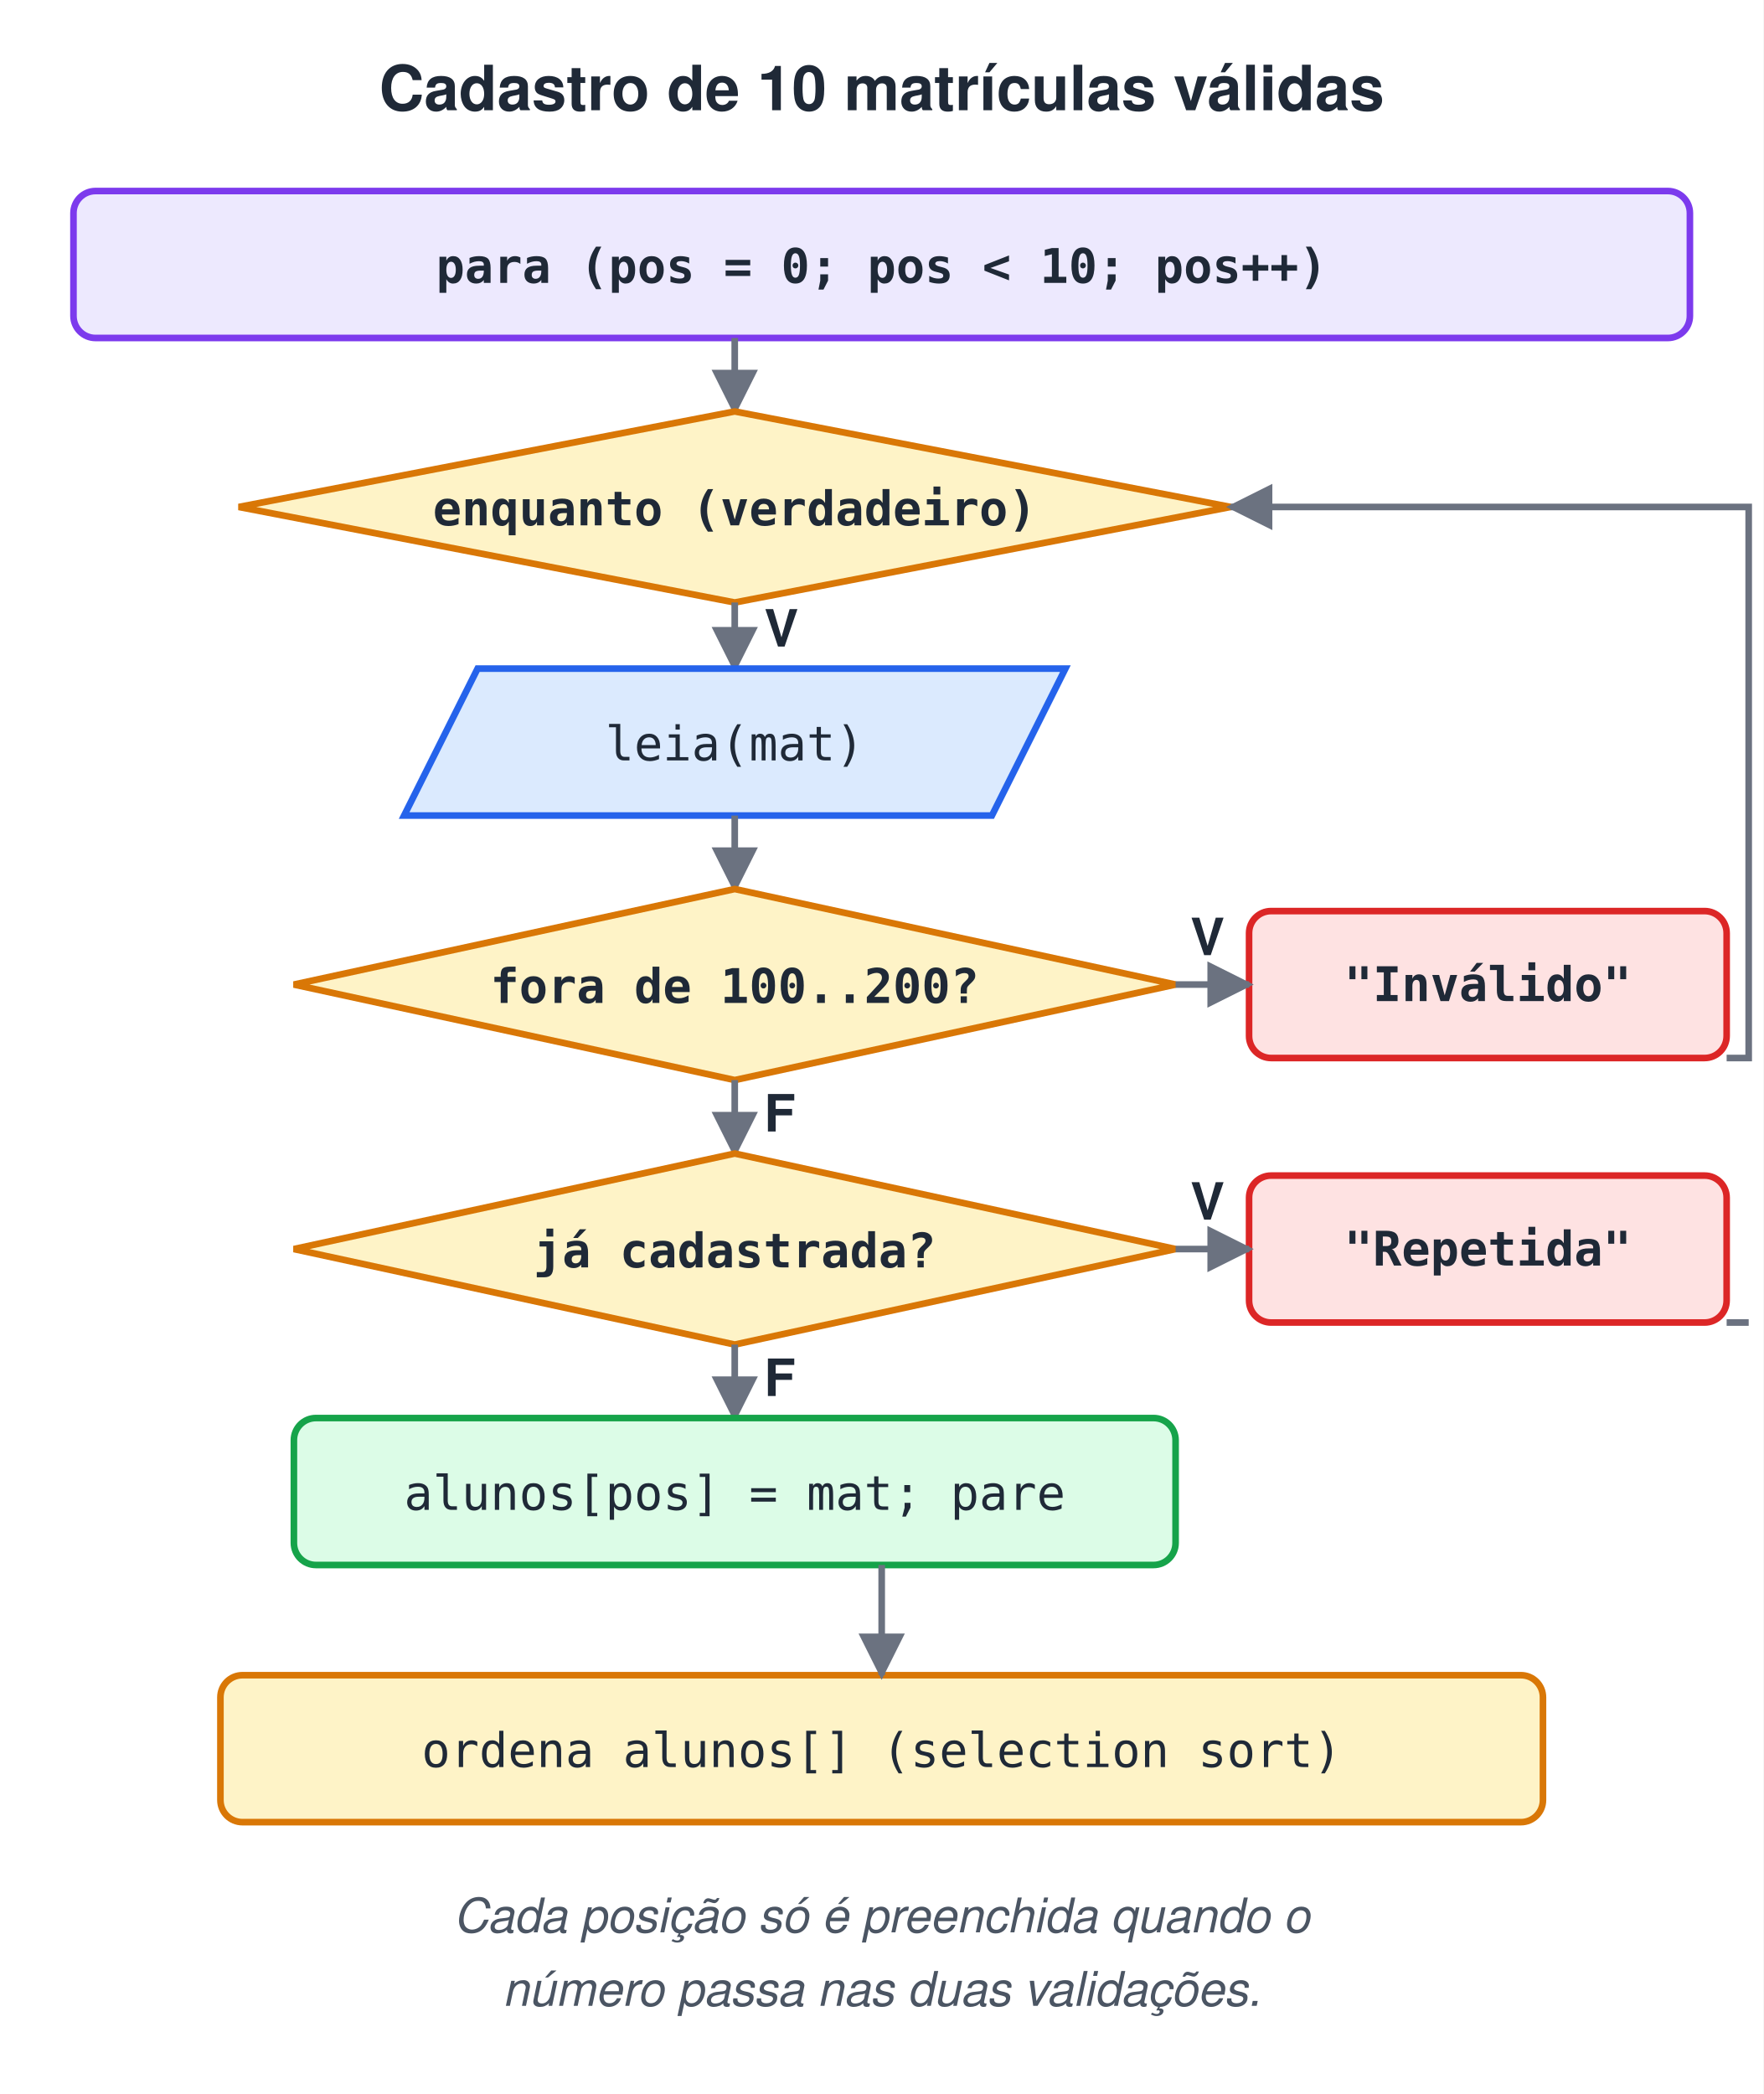
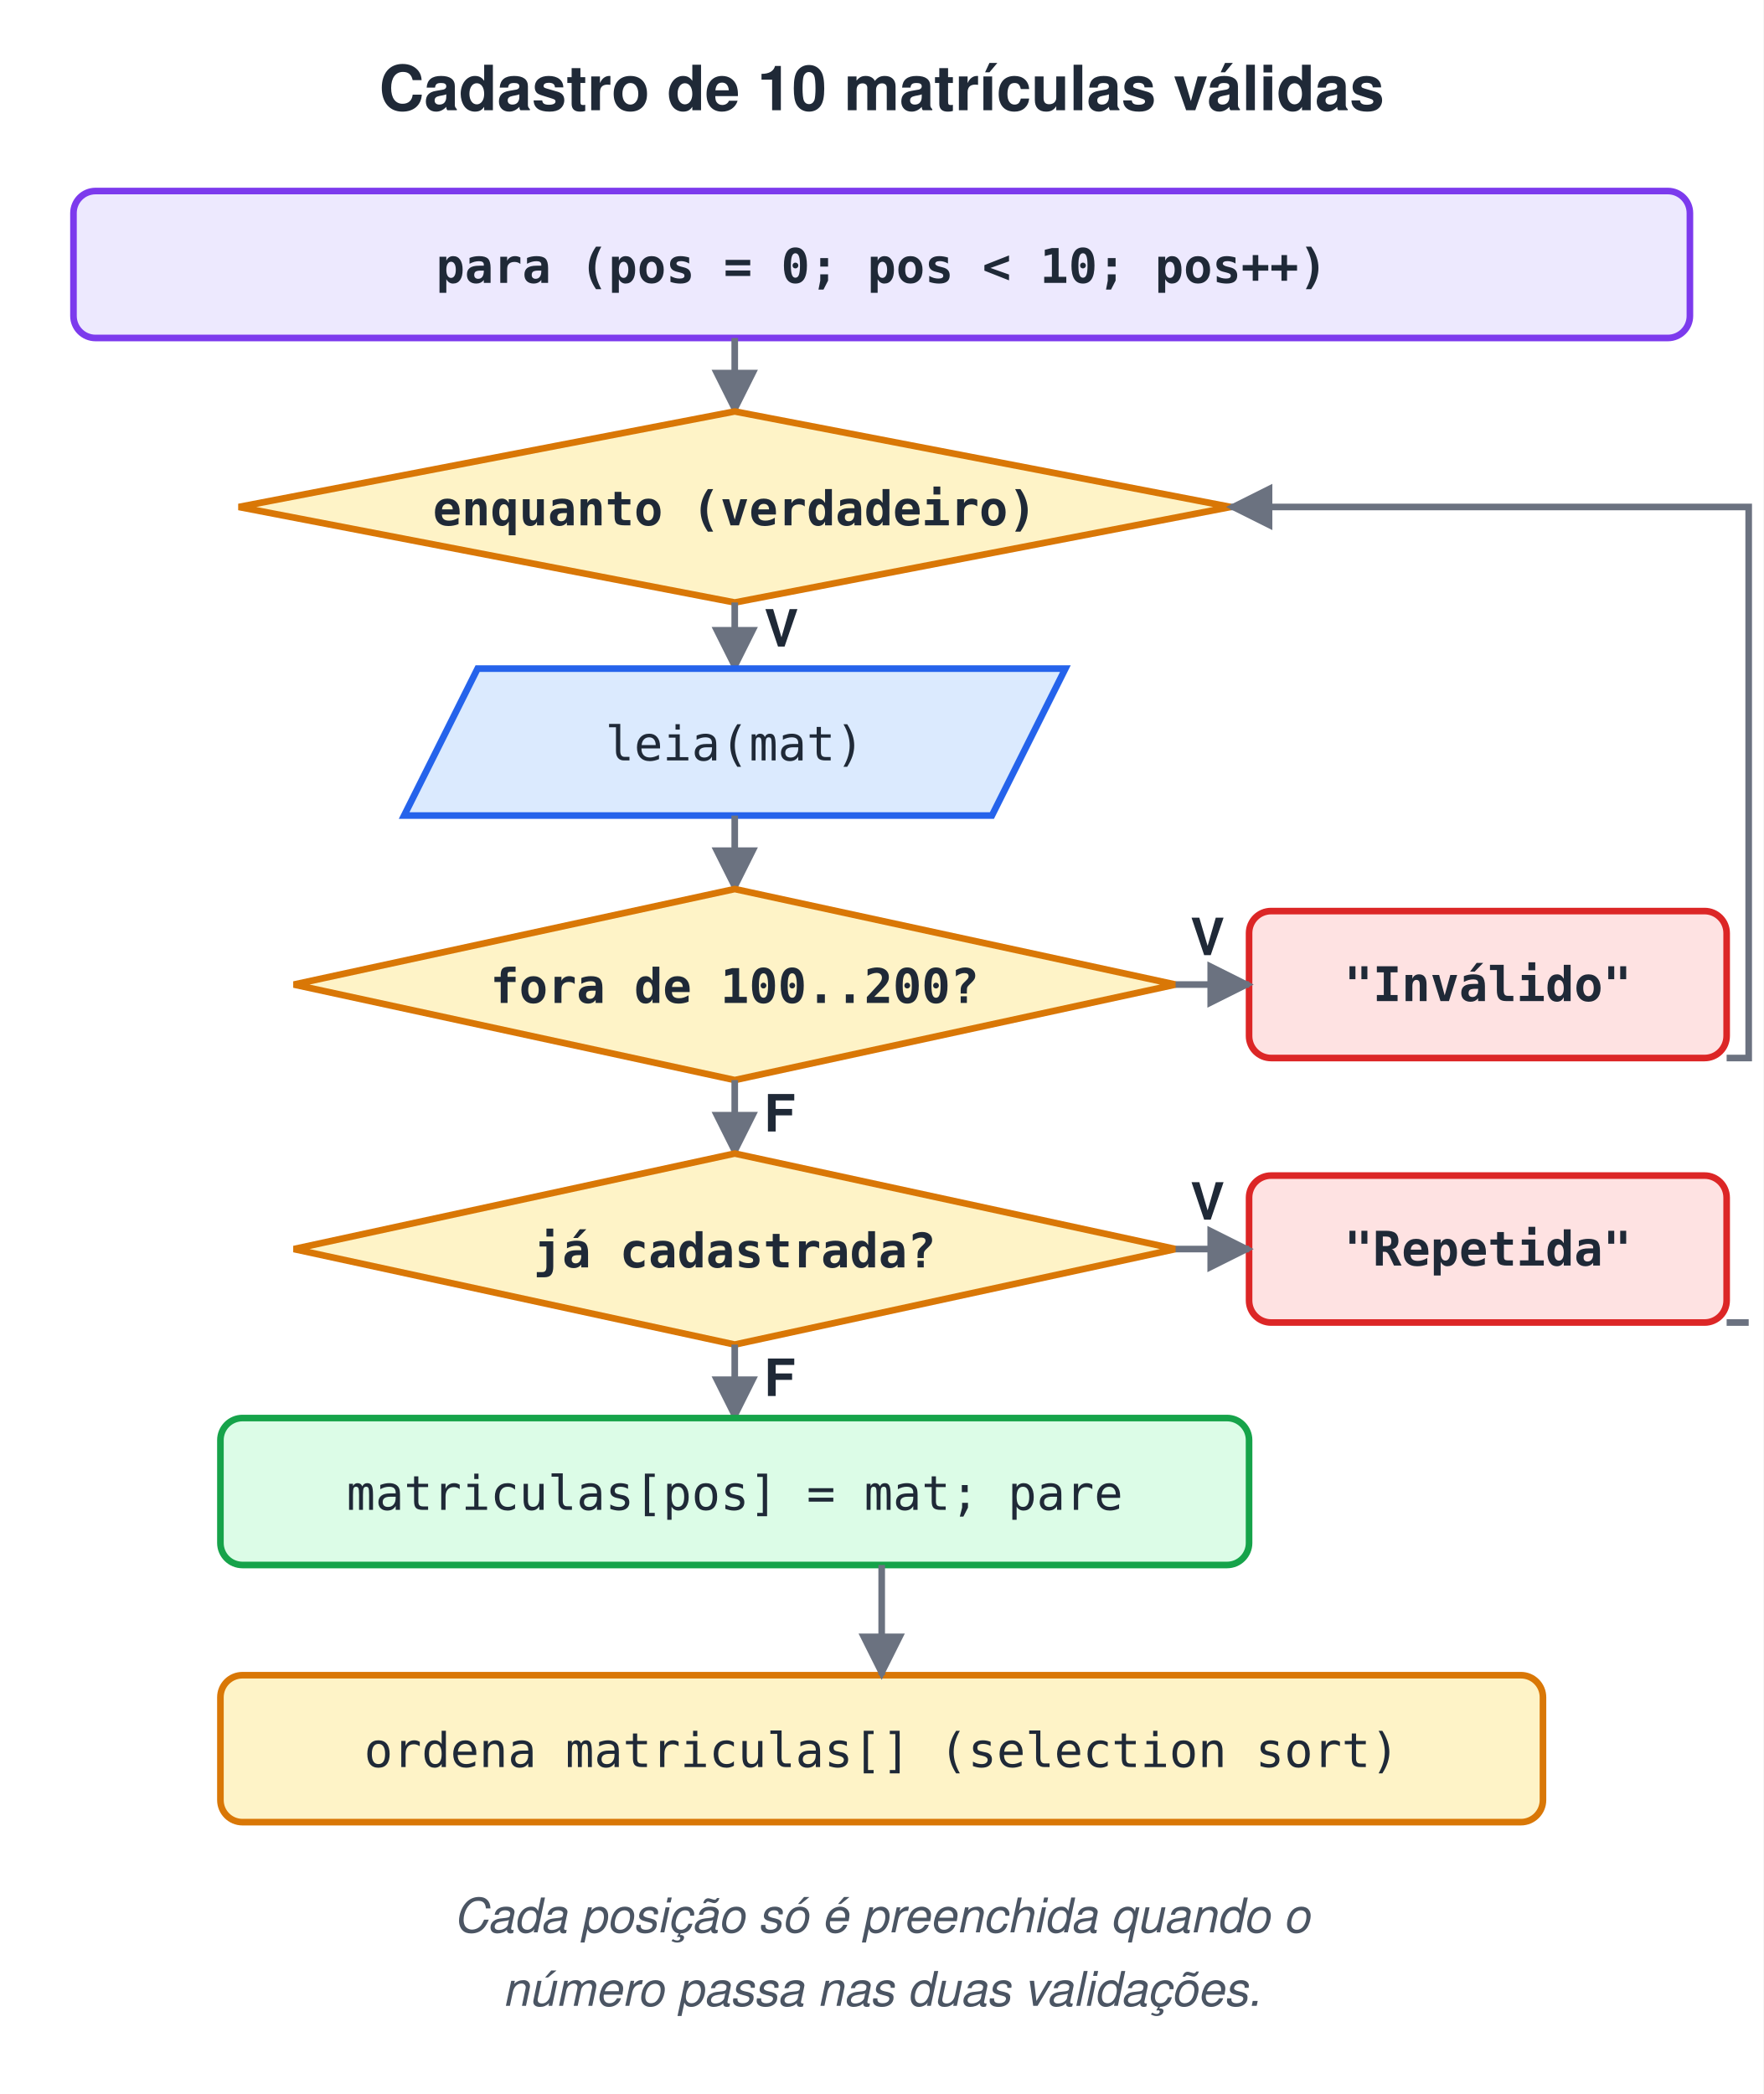
<svg xmlns="http://www.w3.org/2000/svg" width="480" height="570" viewBox="0 0 480 570">
  <style>text{white-space:pre;font-family:Helvetica,Arial,sans-serif;font-size:14px;fill:#1F2937}.t{font-size:17px;font-weight:bold}.b{font-weight:bold}.m{font-family:Menlo,Consolas,monospace;font-size:13px}.s{font-size:12.5px;fill:#4B5563}.n{font-size:13px;font-style:italic;fill:#4B5563}.c{text-anchor:middle}.r{text-anchor:end}.xB{fill:#DBEAFE;stroke:#2563EB}.xG{fill:#DCFCE7;stroke:#16A34A}.xO{fill:#FEF3C7;stroke:#D97706}.xP{fill:#EDE9FE;stroke:#7C3AED}.xR{fill:#FEE2E2;stroke:#DC2626}.xY{fill:#F3F4F6;stroke:#9CA3AF}.xW{fill:#fff;stroke:#9CA3AF}.xT{fill:#CCFBF1;stroke:#0D9488}.xK{fill:#FCE7F3;stroke:#DB2777}rect,ellipse,polygon{stroke-width:1.8}.l{stroke:#6B7280;stroke-width:1.8;fill:none}.d{stroke-dasharray:5 4}</style>
  <defs>
    <marker id="a" viewBox="0 0 10 10" refX="9" refY="5" markerWidth="7" markerHeight="7" orient="auto-start-reverse">
      <path d="M0,0L10,5L0,10z" fill="#6B7280" />
    </marker>
  </defs>
  <rect width="100%" height="100%" fill="#fff" />
  <text x="240.0" y="30" class="t c">Cadastro de 10 matrículas válidas</text>
  <rect x="20" y="52" width="440" height="40" rx="6" class="xP" />
  <text x="240" y="77" class="m b c">para (pos = 0; pos &lt; 10; pos++)</text>
  <path d="M200,92 L200,112" class="l" marker-end="url(#a)" />
  <polygon points="200,112 335.0,138.0 200,164 65.0,138.0" class="xO" />
  <text x="200" y="143.0" class="m b c">enquanto (verdadeiro)</text>
  <path d="M200,164 L200,182" class="l" marker-end="url(#a)" />
  <text x="208" y="176" class="b">V</text>
  <polygon points="130,182 290,182 270,222 110,222" class="xB" />
  <text x="200.0" y="207" class="m c">leia(mat)</text>
  <path d="M200,222 L200,242" class="l" marker-end="url(#a)" />
  <polygon points="200,242 320.0,268.0 200,294 80.0,268.0" class="xO" />
  <text x="200" y="273.0" class="m b c">fora de 100..200?</text>
  <rect x="340" y="248" width="130" height="40" rx="6" class="xR" />
  <text x="405.0" y="272.5" class="m b c">"Inválido"</text>
  <path d="M320,268 L340,268" class="l" marker-end="url(#a)" />
  <text x="324" y="260" class="b">V</text>
  <path d="M200,294 L200,314" class="l" marker-end="url(#a)" />
  <text x="208" y="308" class="b">F</text>
  <polygon points="200,314 320.0,340.0 200,366 80.0,340.0" class="xO" />
  <text x="200" y="345.0" class="m b c">já cadastrada?</text>
  <rect x="340" y="320" width="130" height="40" rx="6" class="xR" />
  <text x="405.0" y="344.5" class="m b c">"Repetida"</text>
  <path d="M320,340 L340,340" class="l" marker-end="url(#a)" />
  <text x="324" y="332" class="b">V</text>
  <path d="M200,366 L200,386" class="l" marker-end="url(#a)" />
  <text x="208" y="380" class="b">F</text>
-   <rect x="80" y="386" width="240" height="40" rx="6" class="xG" />
-   <text x="200.0" y="411" class="m c">alunos[pos] = mat; pare</text>
+   <rect x="60" y="386" width="280" height="40" rx="6" class="xG" />
+   <text x="200.0" y="411" class="m c">matriculas[pos] = mat; pare</text>
  <path d="M470,288 L476,288 L476,138 L335,138" class="l" marker-end="url(#a)" />
  <path d="M470,360 L476,360" class="l" />
  <rect x="60" y="456" width="360" height="40" rx="6" class="xO" />
-   <text x="240.0" y="481" class="m c">ordena alunos[] (selection sort)</text>
+   <text x="240.0" y="481" class="m c">ordena matriculas[] (selection sort)</text>
  <path d="M240,426 L240,456" class="l" marker-end="url(#a)" />
  <text x="240.0" y="526" class="n c">Cada posição só é preenchida quando o</text>
  <text x="240.0" y="546" class="n c">número passa nas duas validações.</text>
</svg>
